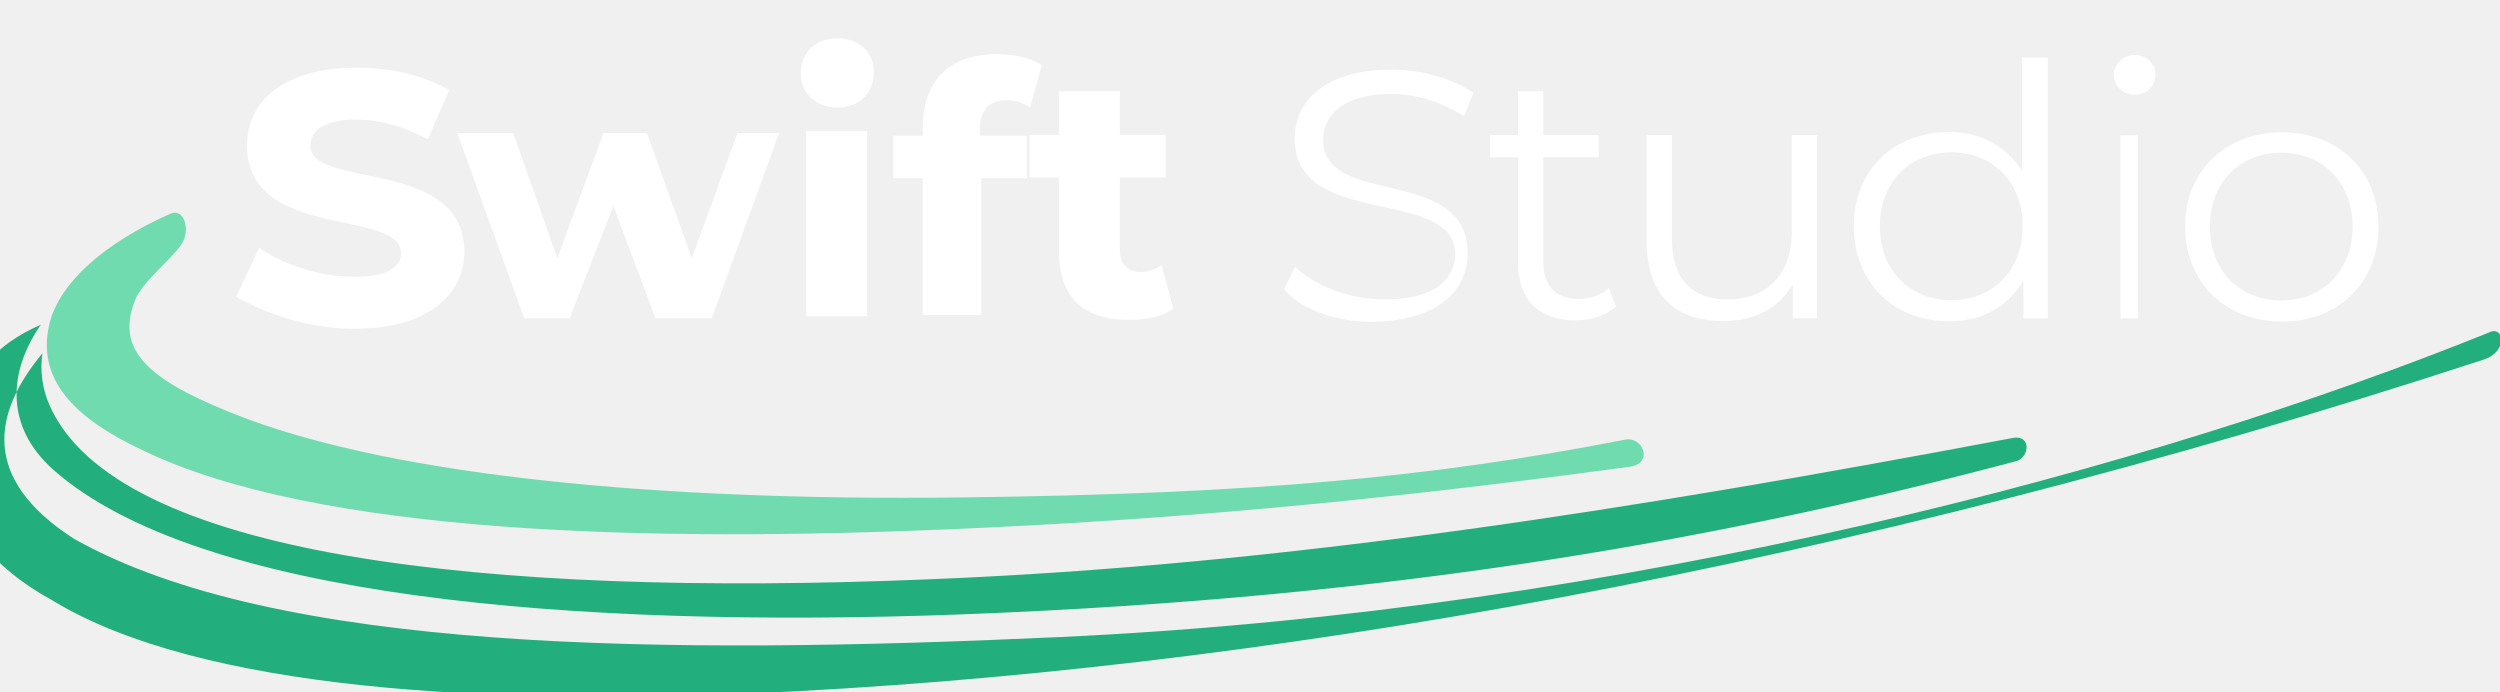
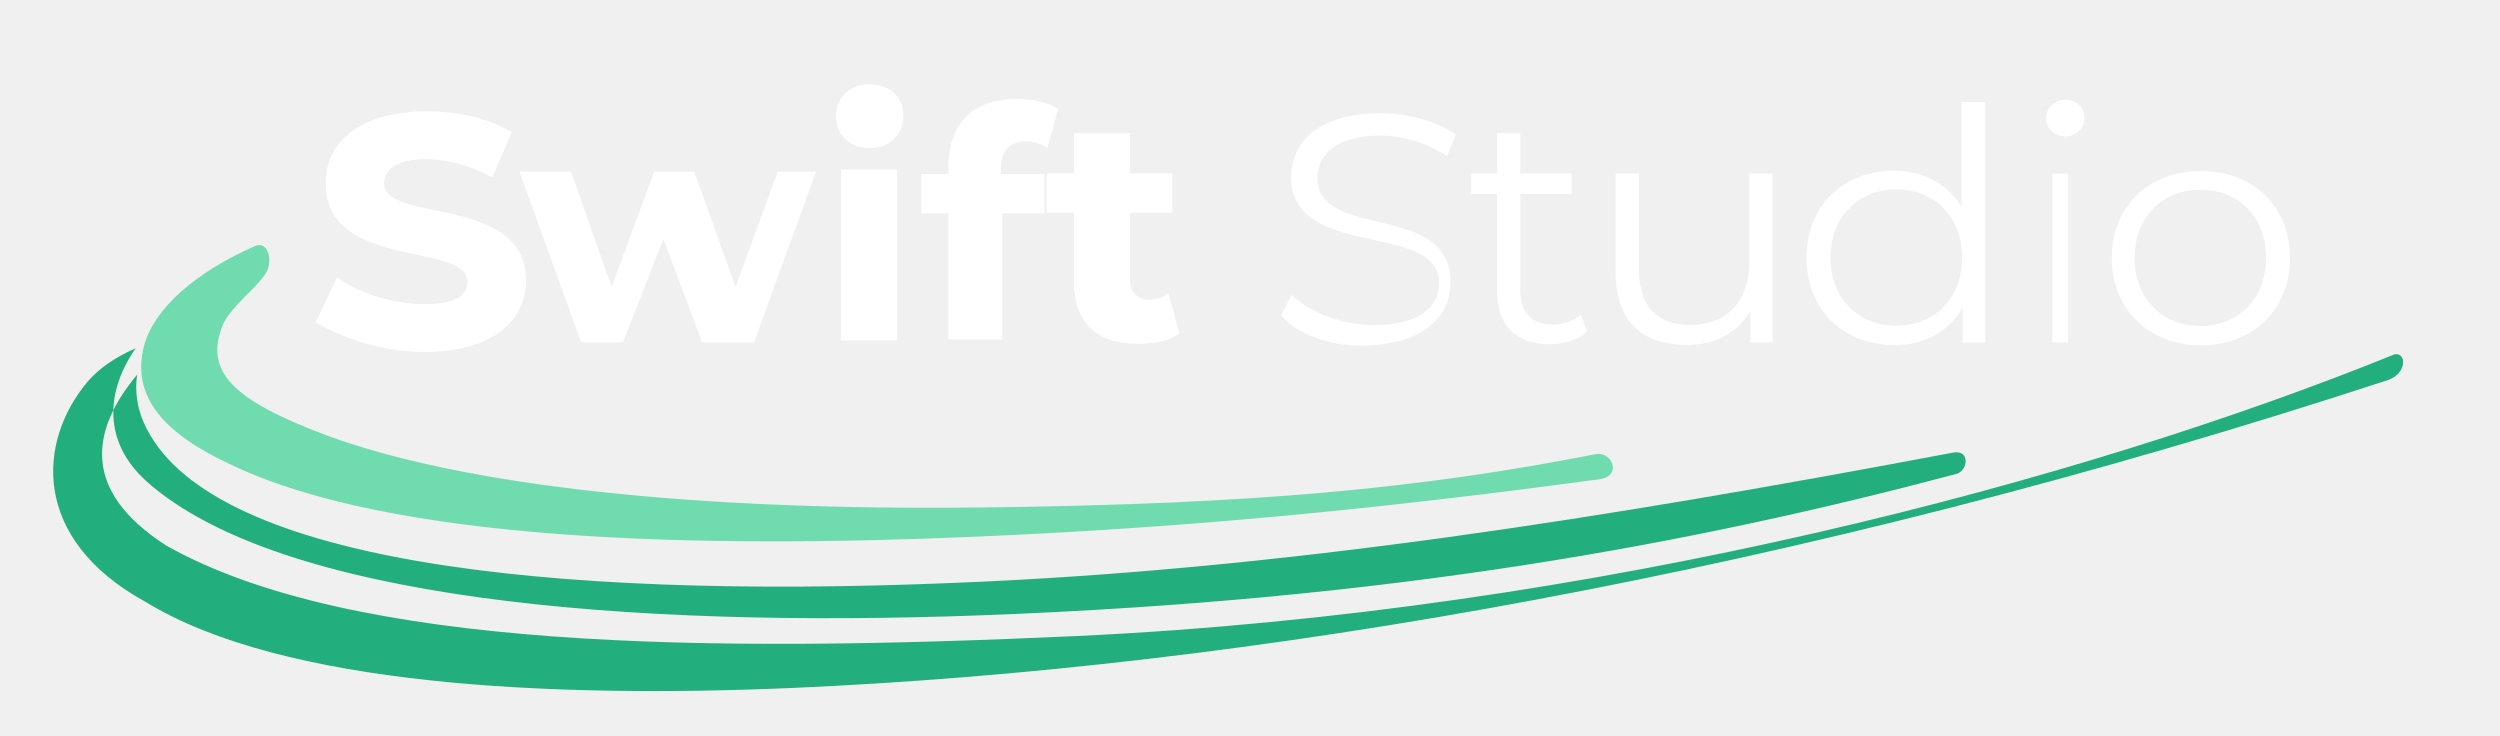
- <svg xmlns="http://www.w3.org/2000/svg" viewBox="10 90 235 65">
+ <svg xmlns="http://www.w3.org/2000/svg" viewBox="0 85 255 75">
  <path d="m244.1 121.2c-31.34 12.69-81.12 26.2-134.4 28.68-37.43 1.72-73.78 1.45-92.74-9.23-8.86-5.7-7.57-11.9-2.97-17.44-0.24 1.6-0.03 3.28 0.66 4.87 6.21 14.17 40.82 18.1 82.54 16.38 33.61-1.33 66.73-6.64 102-13.29 1.74-0.35 1.61 1.76 0.4 2.16-27.08 7.19-57.68 12.87-99.43 14.43-36.07 1.33-71.57-1.56-85.18-13.63-4.57-4.1-4.16-9.26-1.14-13.61-2.15 0.94-3.76 2.09-4.88 3.38-5.17 6.12-5.81 16.09 5.9 22.5 13.99 8.56 41.3 9.83 66 8.77 45.89-2.02 102-11.52 162.7-31.4 2.1-0.72 1.89-3.09 0.49-2.57z" fill="#23AE7D" />
  <path d="m25.99 110.1c-6.21 2.76-10.25 6.41-11.28 10.09-1.44 5.42 2.28 9.13 8.67 12.12 16.44 7.97 47.86 8.67 76.41 7.42 18.92-0.82 38.13-2.42 63.5-5.87 2.18-0.38 1.1-2.93-0.61-2.52-17.89 3.49-34.69 5.1-62.5 5.42-29.11 0.35-52.72-2.15-66.87-7.35-9.4-3.55-12.67-6.42-10.5-11.47 0.97-1.82 3.3-3.56 4.25-4.98 0.9-1.37 0.23-3.47-1.07-2.86z" fill="#71DBB0" />
  <path d="m32.2 117.9 2.16-4.6c2.33 1.62 5.73 2.72 8.99 2.72 3.12 0 4.34-0.93 4.34-2.26 0-4.15-14.47-1.13-14.47-10.09 0-4.18 3.47-7.31 10.32-7.31 3.18 0 6.27 0.7 8.67 2.11l-1.99 4.63c-2.3-1.26-4.67-1.86-6.73-1.86-3.12 0-4.31 1.1-4.31 2.47 0 4.08 14.47 1.09 14.47 9.94 0 4.08-3.47 7.25-10.34 7.25-3.85 0-7.74-1.12-11.11-3z" fill="#ffffff" />
  <path d="m83.24 102.5-6.33 17.42h-5.29l-3.96-10.55-4.12 10.55h-4.26l-6.3-17.42h5.26l4.15 11.77 4.34-11.77h4.08l4.22 11.77 4.3-11.77h3.91z" fill="#ffffff" />
  <path d="m85.28 96.92c0-2.06 1.44-3.32 3.43-3.32s3.43 1.26 3.43 3.18c0 2.03-1.44 3.33-3.43 3.33s-3.43-1.3-3.43-3.19zm0.5 5.39h5.73v17.42h-5.73v-17.42z" fill="#ffffff" />
  <path d="m102.1 102.2v0.55h4.44v4.01h-4.3v12.86h-5.5v-12.86h-2.77v-4.01h2.77v-0.69c0-4.31 2.33-6.97 7-6.97 1.54 0 3.16 0.34 4.19 1.04l-1.1 3.97c-0.63-0.44-1.42-0.68-2.25-0.68-1.55 0-2.48 0.89-2.48 2.78z" fill="#ffffff" />
  <path d="m120.3 119c-1.09 0.82-2.57 1.07-4.22 1.07-4.34 0-6.54-2.23-6.54-6.45v-6.93h-2.77v-4.01h2.77v-4.11h5.73v4.11h4.3v4.01h-4.3v6.86c0 1.26 0.76 2.02 1.98 2.02 0.69 0 1.39-0.25 1.93-0.66l1.12 4.09z" fill="#ffffff" />
  <path d="m130.7 117.2 1.03-2.1c1.92 1.79 5.14 3.05 8.47 3.05 4.6 0 6.59-1.89 6.59-4.26 0-6.4-15.09-2.28-15.09-10.85 0-3.57 2.87-6.49 9.1-6.49 2.8 0 5.67 0.8 7.7 2.17l-0.89 2.2c-2.17-1.41-4.71-2.1-6.81-2.1-4.47 0-6.43 1.99-6.43 4.33 0 6.4 13.59 2.35 13.59 10.66 0 3.57-2.94 6.44-9.2 6.44-3.09 0-6.49-1.16-8.06-3.05z" fill="#ffffff" />
  <path d="m161.9 118.8c-0.96 0.9-2.4 1.31-3.84 1.31-3.44 0-5.36-1.99-5.36-5.36v-9.97h-2.63v-2.09h2.63v-4.11h2.37v4.11h5.22v2.09h-5.22v9.83c0 2.3 1.19 3.49 3.32 3.49 1.06 0 2.09-0.34 2.85-1.01l0.66 1.71z" fill="#ffffff" />
  <path d="m180.8 102.7v17.21h-2.27v-3.19c-1.33 2.27-3.63 3.46-6.5 3.46-4.67 0-7.24-2.54-7.24-7.49v-9.99h2.37v9.75c0 3.81 1.89 5.7 5.26 5.7 3.64 0 6.01-2.37 6.01-6.38v-9.07h2.37z" fill="#ffffff" />
  <path d="m202.5 95.4v24.53h-2.3v-3.57c-1.48 2.54-3.98 3.84-6.97 3.84-5.26 0-8.97-3.67-8.97-8.93 0-5.25 3.71-8.86 8.97-8.86 2.87 0 5.34 1.26 6.85 3.66v-10.67h2.42zm-2.37 15.87c0-4.21-2.87-6.95-6.69-6.95-3.86 0-6.73 2.74-6.73 6.95 0 4.22 2.87 6.95 6.73 6.95 3.82 0 6.69-2.73 6.69-6.95z" fill="#ffffff" />
  <path d="m208.7 97.06c0-1.03 0.86-1.89 1.96-1.89 1.09 0 1.95 0.79 1.95 1.82 0 1.1-0.83 1.92-1.95 1.92-1.1 0-1.96-0.82-1.96-1.85zm0.63 5.66h1.62v17.21h-1.62v-17.21z" fill="#ffffff" />
  <path d="m215.4 111.3c0-5.25 3.82-8.86 9.11-8.86s9.07 3.61 9.07 8.86c0 5.26-3.78 8.93-9.07 8.93s-9.11-3.67-9.11-8.93zm15.74 0c0-4.21-2.87-6.95-6.69-6.95-3.85 0-6.72 2.74-6.72 6.95 0 4.22 2.87 6.95 6.72 6.95 3.82 0 6.69-2.73 6.69-6.95z" fill="#ffffff" />
</svg>
